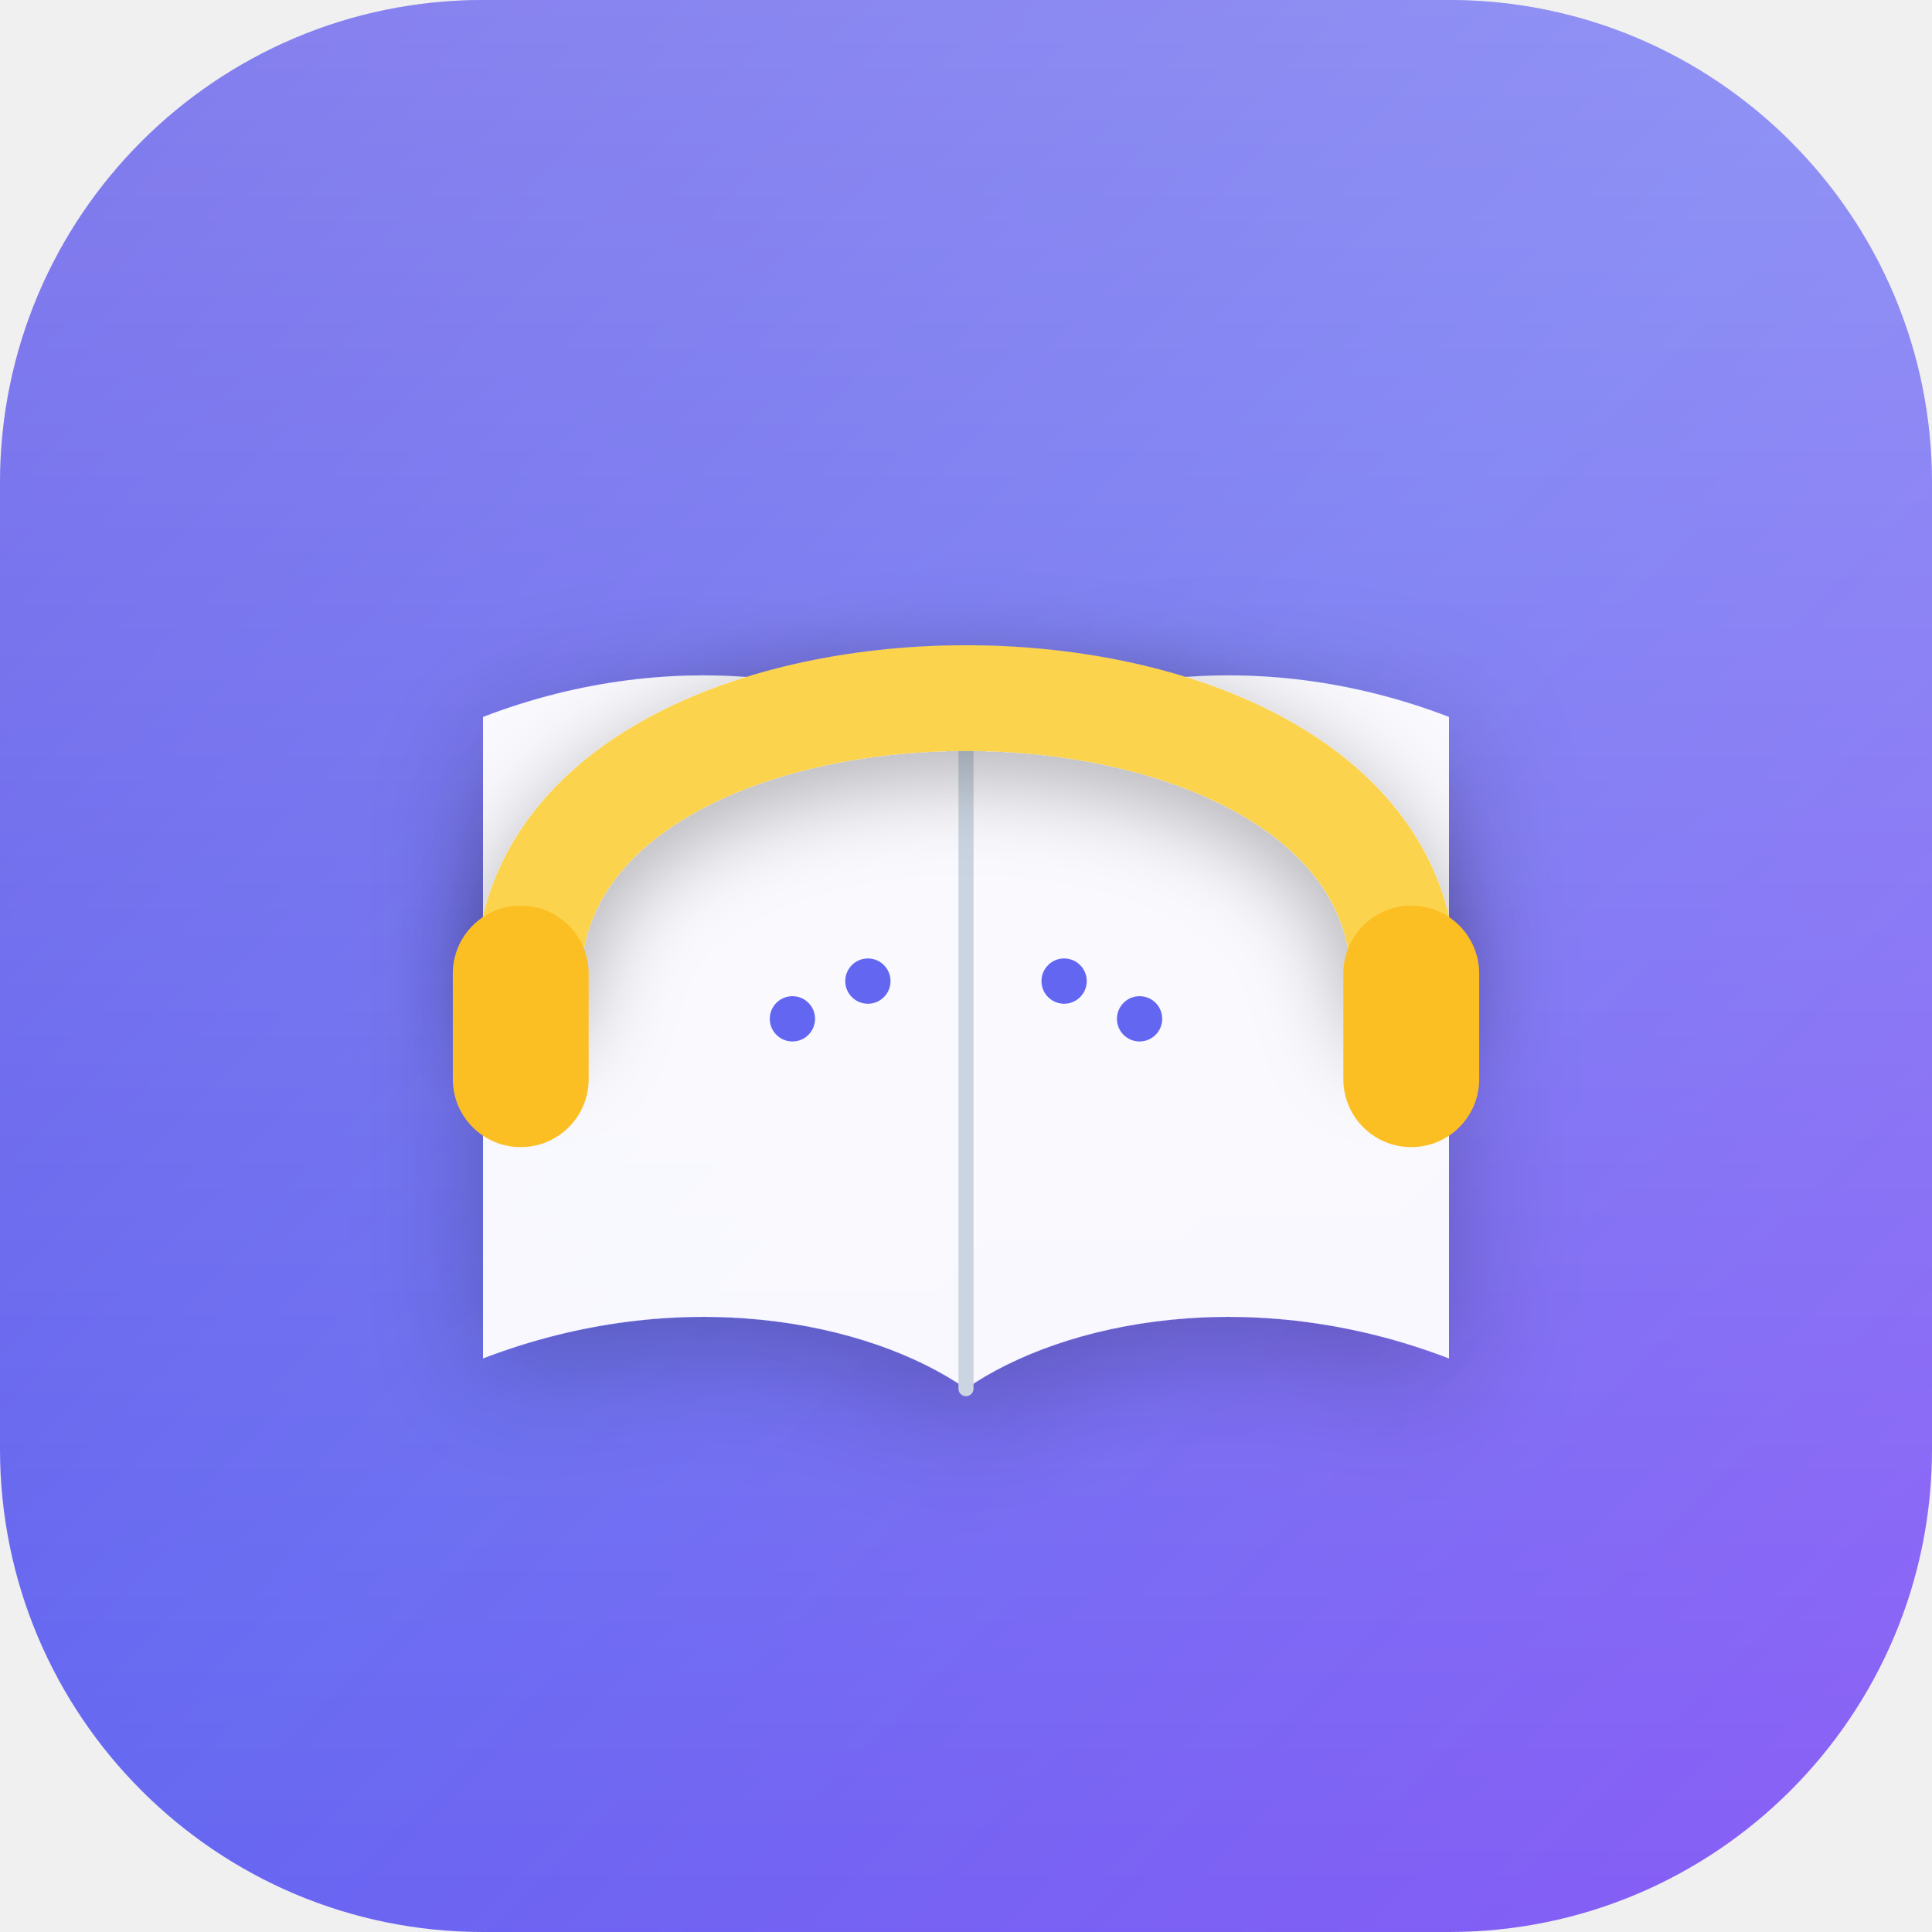
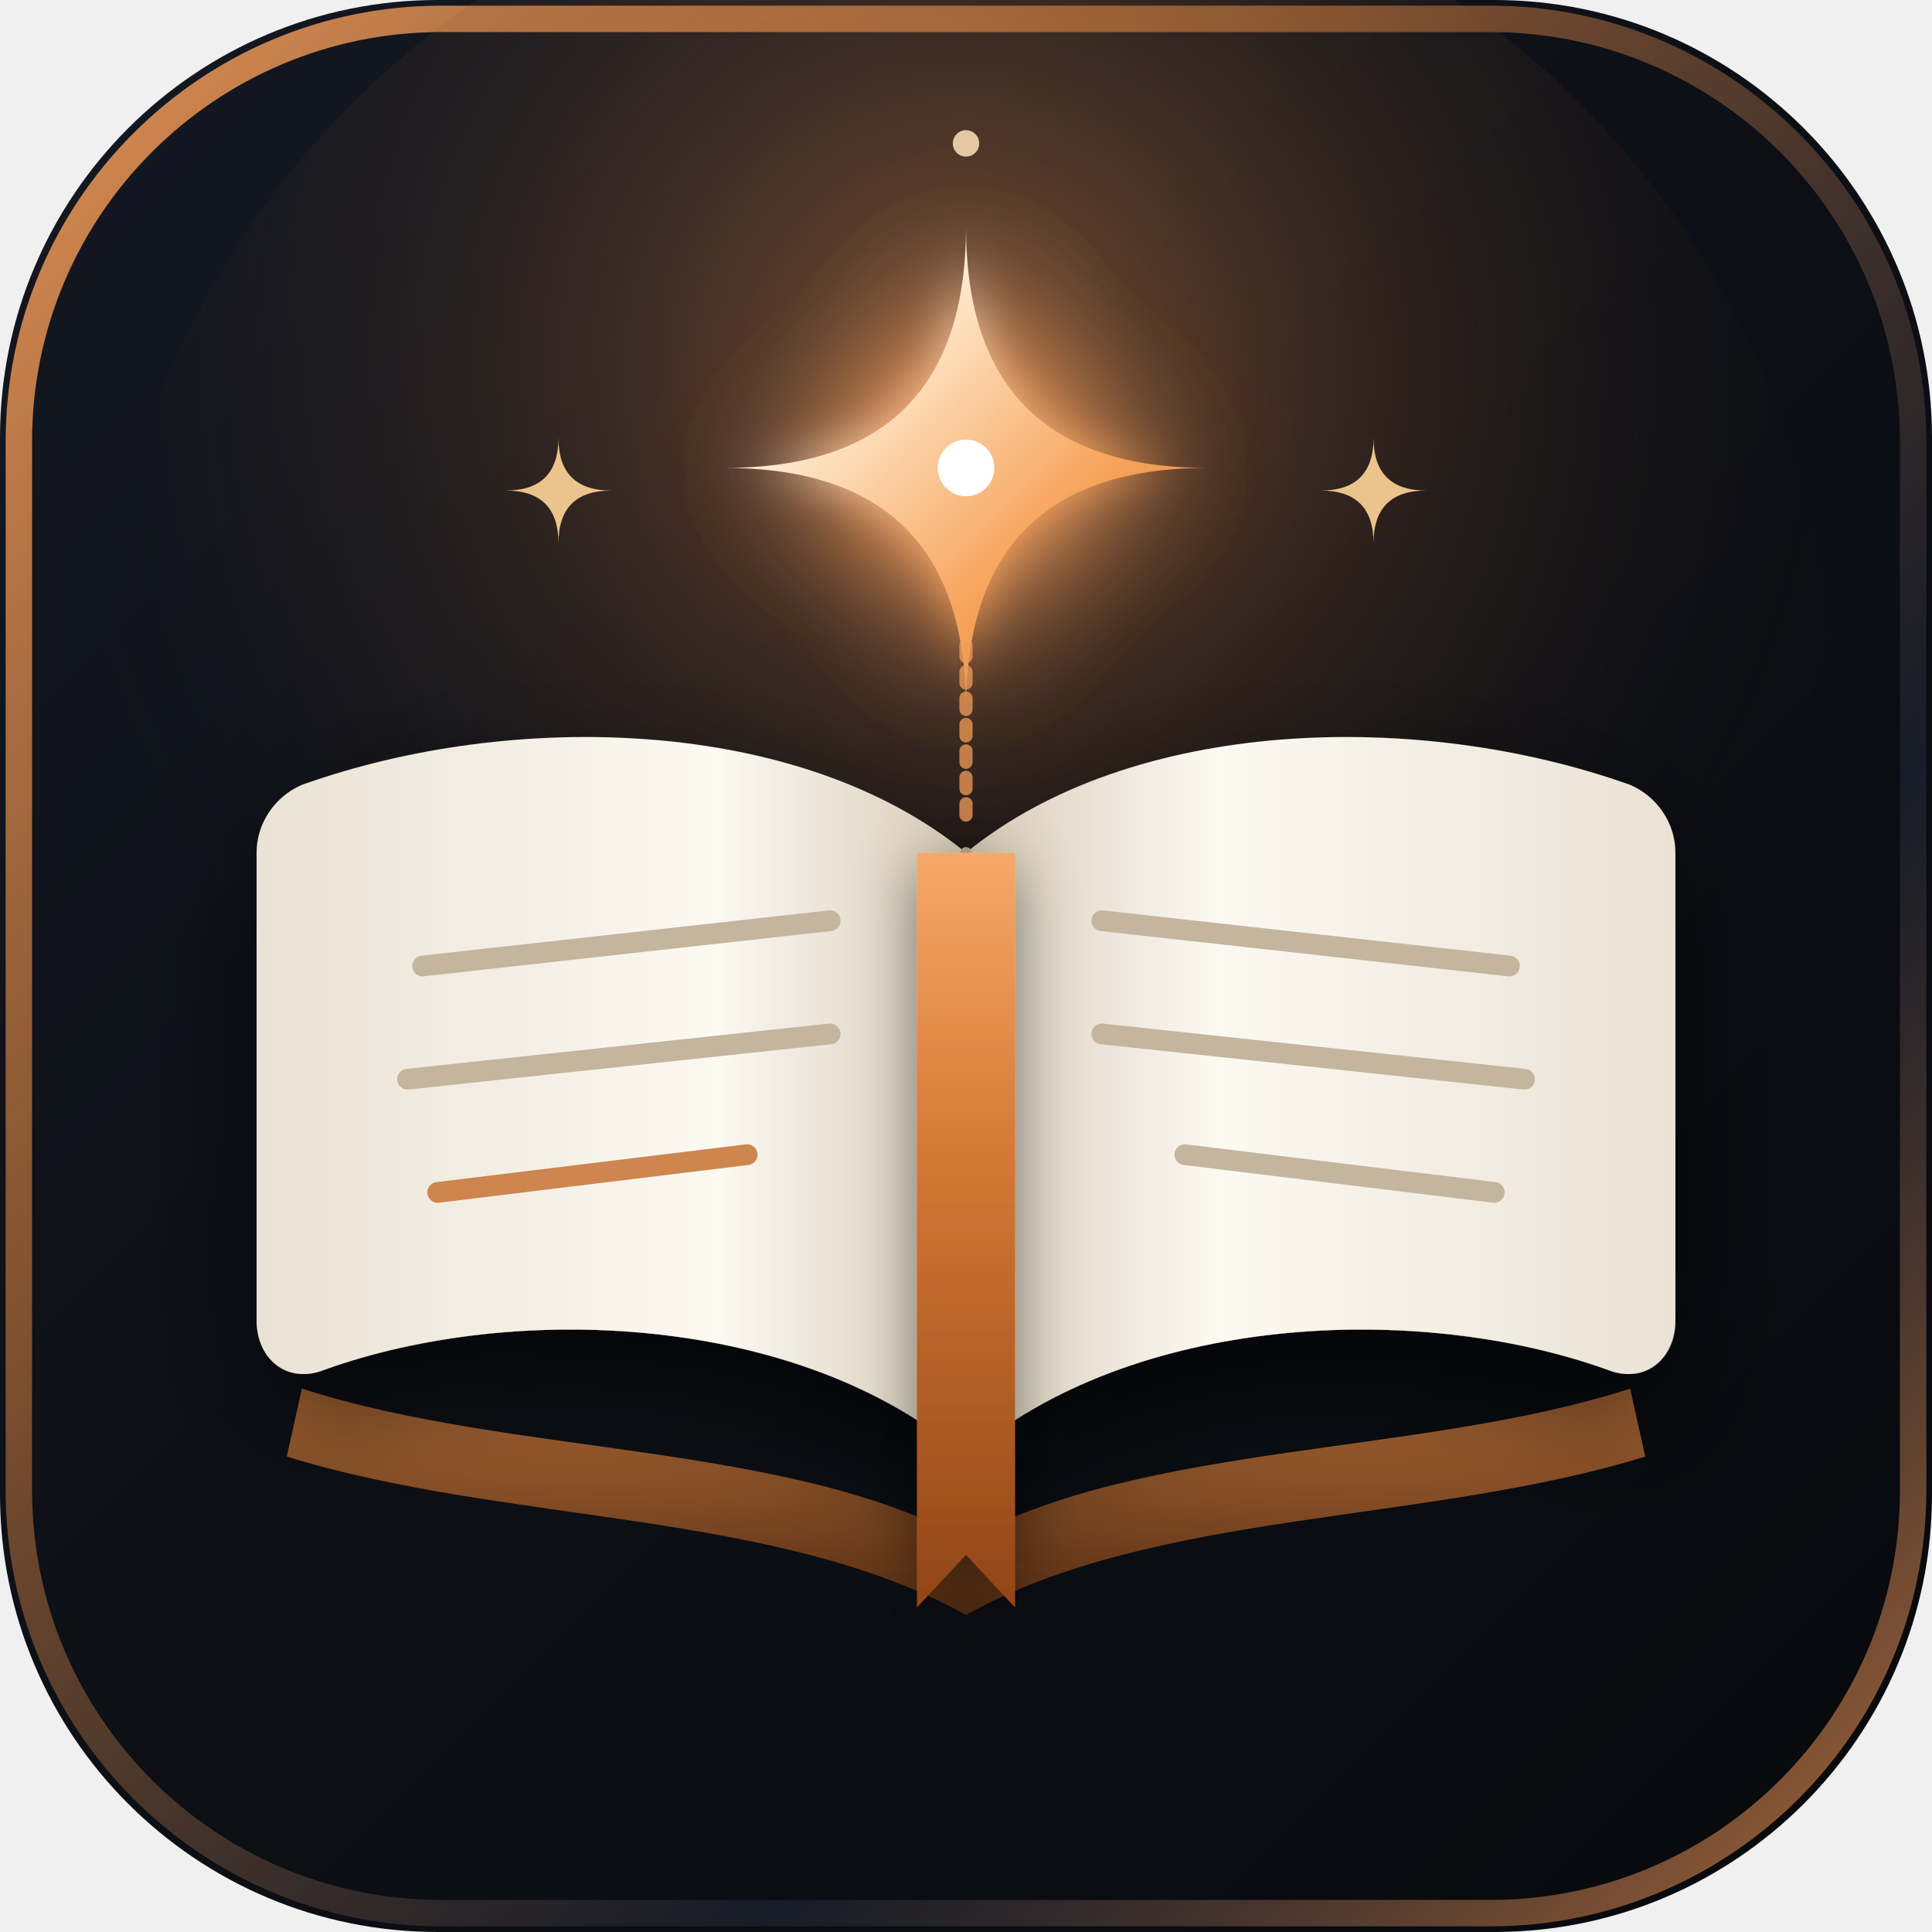
<svg xmlns="http://www.w3.org/2000/svg" viewBox="0 0 512 512" width="512" height="512">
  <defs>
-     <linearGradient id="bg" x1="0%" y1="0%" x2="100%" y2="100%">
-       <stop offset="0%" stop-color="#4f46e5" />
-       <stop offset="50%" stop-color="#6366f1" />
-       <stop offset="100%" stop-color="#8b5cf6" />
+     <linearGradient id="bgGrad" x1="0%" y1="0%" x2="100%" y2="100%">
+       <stop offset="0%" stop-color="#141822" />
+       <stop offset="45%" stop-color="#0d1016" />
+       <stop offset="100%" stop-color="#07090d" />
    </linearGradient>
-     <linearGradient id="glow" x1="0%" y1="0%" x2="0%" y2="100%">
-       <stop offset="0%" stop-color="#ffffff" stop-opacity="0.3" />
-       <stop offset="100%" stop-color="#ffffff" stop-opacity="0" />
+     <linearGradient id="borderGrad" x1="0%" y1="0%" x2="100%" y2="100%">
+       <stop offset="0%" stop-color="#f39c5a" stop-opacity="0.9" />
+       <stop offset="35%" stop-color="#c97a3e" stop-opacity="0.6" />
+       <stop offset="70%" stop-color="#2c3244" stop-opacity="0.4" />
+       <stop offset="100%" stop-color="#e08846" stop-opacity="0.75" />
    </linearGradient>
+     <radialGradient id="auroraGlow" cx="50%" cy="30%" r="55%">
+       <stop offset="0%" stop-color="#f39c5a" stop-opacity="0.45" />
+       <stop offset="40%" stop-color="#c97a3e" stop-opacity="0.2" />
+       <stop offset="100%" stop-color="#0d1016" stop-opacity="0" />
+     </radialGradient>
+     <linearGradient id="starGrad" x1="0%" y1="0%" x2="100%" y2="100%">
+       <stop offset="0%" stop-color="#ffffff" />
+       <stop offset="25%" stop-color="#fff2db" />
+       <stop offset="65%" stop-color="#f7a35a" />
+       <stop offset="100%" stop-color="#c97a3e" />
+     </linearGradient>
+     <linearGradient id="ribbonGrad" x1="0%" y1="0%" x2="0%" y2="100%">
+       <stop offset="0%" stop-color="#f7a868" />
+       <stop offset="40%" stop-color="#d47935" />
+       <stop offset="100%" stop-color="#914517" />
+     </linearGradient>
+     <linearGradient id="leftPageGrad" x1="0%" y1="0%" x2="100%" y2="0%">
+       <stop offset="0%" stop-color="#eae2d4" />
+       <stop offset="65%" stop-color="#fcf9f2" />
+       <stop offset="100%" stop-color="#d6cab6" />
+     </linearGradient>
+     <linearGradient id="rightPageGrad" x1="0%" y1="0%" x2="100%" y2="0%">
+       <stop offset="0%" stop-color="#d6cab6" />
+       <stop offset="35%" stop-color="#fcf9f2" />
+       <stop offset="100%" stop-color="#eae2d4" />
+     </linearGradient>
+     <linearGradient id="basePageGrad" x1="0%" y1="0%" x2="0%" y2="100%">
+       <stop offset="0%" stop-color="#c97a3e" />
+       <stop offset="100%" stop-color="#5a2e10" />
+     </linearGradient>
+     <filter id="bookShadow" x="-15%" y="-15%" width="130%" height="130%">
+       <feDropShadow dx="0" dy="14" stdDeviation="16" flood-color="#000000" flood-opacity="0.65" />
+     </filter>
+     <filter id="starGlow" x="-30%" y="-30%" width="160%" height="160%">
+       <feGaussianBlur stdDeviation="6" result="blur" />
+       <feComposite in="SourceGraphic" in2="blur" operator="over" />
+     </filter>
  </defs>
-   <rect width="512" height="512" rx="128" fill="url(#bg)" />
-   <rect width="512" height="512" rx="128" fill="url(#glow)" />
-   <path d="M128 360 C180 340, 230 350, 256 368 C282 350, 332 340, 384 360 L384 190 C332 170, 282 180, 256 198 C230 180, 180 170, 128 190 Z" fill="#ffffff" opacity="0.95" filter="drop-shadow(0px 8px 16px rgba(0,0,0,0.25))" />
-   <path d="M256 198 L256 368" stroke="#cbd5e1" stroke-width="4" stroke-linecap="round" />
-   <path d="M140 260 C140 160, 372 160, 372 260" fill="none" stroke="#fcd34d" stroke-width="28" stroke-linecap="round" filter="drop-shadow(0px 6px 12px rgba(0,0,0,0.3))" />
-   <rect x="120" y="240" width="36" height="64" rx="18" fill="#fbbf24" />
-   <rect x="356" y="240" width="36" height="64" rx="18" fill="#fbbf24" />
-   <circle cx="210" cy="270" r="6" fill="#6366f1" />
-   <circle cx="230" cy="260" r="6" fill="#6366f1" />
-   <circle cx="282" cy="260" r="6" fill="#6366f1" />
-   <circle cx="302" cy="270" r="6" fill="#6366f1" />
+   <rect width="512" height="512" rx="116" fill="url(#bgGrad)" />
+   <rect x="5" y="5" width="502" height="502" rx="112" fill="none" stroke="url(#borderGrad)" stroke-width="7" />
+   <circle cx="256" cy="190" r="230" fill="url(#auroraGlow)" />
+   <path d="M 80, 368             C 136, 386 208, 382 256, 408             C 304, 382 376, 386 432, 368             L 436, 386             C 378, 404 306, 400 256, 428             C 206, 400 134, 404 76, 386 Z" fill="url(#basePageGrad)" opacity="0.9" />
+   <g filter="url(#bookShadow)">
+     <path d="M 256, 226               C 212, 190 136, 188 80, 208               C 73, 211 68, 218 68, 226               L 68, 350               C 68, 360 76, 367 86, 363               C 136, 345 212, 348 256, 386 Z" fill="url(#leftPageGrad)" />
+     <path d="M 256, 226               C 300, 190 376, 188 432, 208               C 439, 211 444, 218 444, 226               L 444, 350               C 444, 360 436, 367 426, 363               C 376, 345 300, 348 256, 386 Z" fill="url(#rightPageGrad)" />
+     <path d="M 256, 226 L 256, 386" stroke="#bdae96" stroke-width="3" stroke-linecap="round" />
+     <line x1="112" y1="256" x2="220" y2="244" stroke="#c4b59f" stroke-width="5.5" stroke-linecap="round" />
+     <line x1="108" y1="286" x2="220" y2="274" stroke="#c4b59f" stroke-width="5.5" stroke-linecap="round" />
+     <line x1="116" y1="316" x2="198" y2="306" stroke="#c97a3e" stroke-width="5.5" stroke-linecap="round" opacity="0.9" />
+     <line x1="292" y1="244" x2="400" y2="256" stroke="#c4b59f" stroke-width="5.5" stroke-linecap="round" />
+     <line x1="292" y1="274" x2="404" y2="286" stroke="#c4b59f" stroke-width="5.5" stroke-linecap="round" />
+     <line x1="314" y1="306" x2="396" y2="316" stroke="#c4b59f" stroke-width="5.5" stroke-linecap="round" />
+   </g>
+   <path d="M 243, 226             L 243, 426             L 256, 412             L 269, 426             L 269, 226 Z" fill="url(#ribbonGrad)" filter="drop-shadow(0px 4px 8px rgba(0,0,0,0.45))" />
+   <line x1="256" y1="216" x2="256" y2="168" stroke="#f39c5a" stroke-width="3.5" stroke-linecap="round" opacity="0.75" stroke-dasharray="3 4" />
+   <g filter="url(#starGlow)">
+     <path d="M 256, 60               Q 256, 124 192, 124               Q 256, 124 256, 188               Q 256, 124 320, 124               Q 256, 124 256, 60 Z" fill="url(#starGrad)" filter="drop-shadow(0px 0px 18px rgba(243, 156, 90, 0.9))" />
+     <circle cx="256" cy="124" r="7.5" fill="#ffffff" />
+   </g>
+   <path d="M 148, 116 Q 148, 130 134, 130 Q 148, 130 148, 144 Q 148, 130 162, 130 Q 148, 130 148, 116 Z" fill="#ffd599" opacity="0.9" />
+   <path d="M 364, 116 Q 364, 130 350, 130 Q 364, 130 364, 144 Q 364, 130 378, 130 Q 364, 130 364, 116 Z" fill="#ffd599" opacity="0.9" />
+   <circle cx="256" cy="38" r="3.5" fill="#ffe2b8" opacity="0.85" />
</svg>
